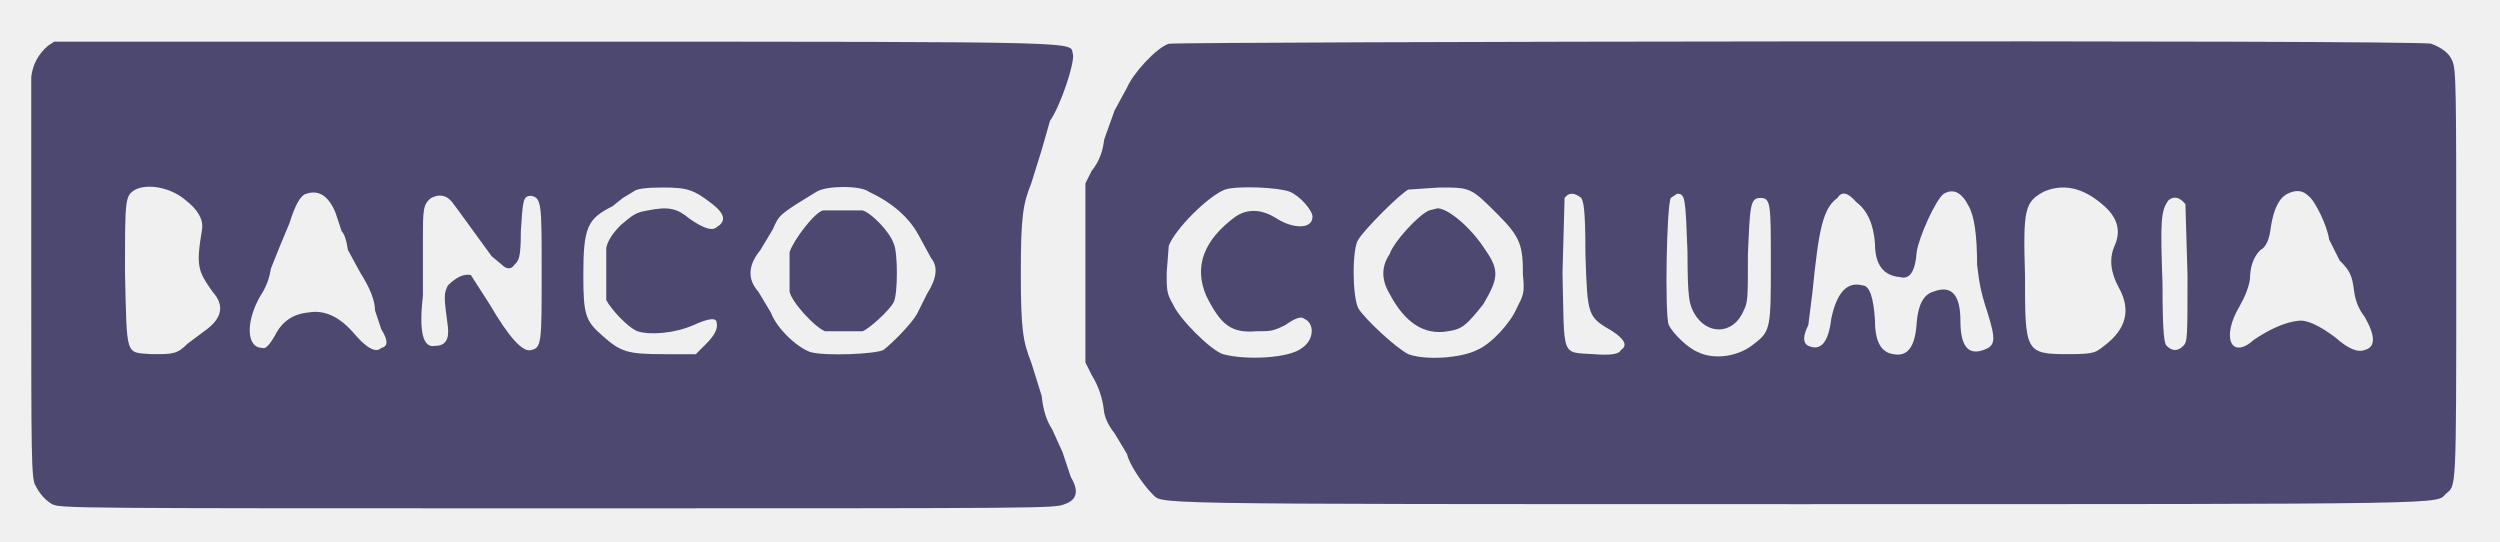
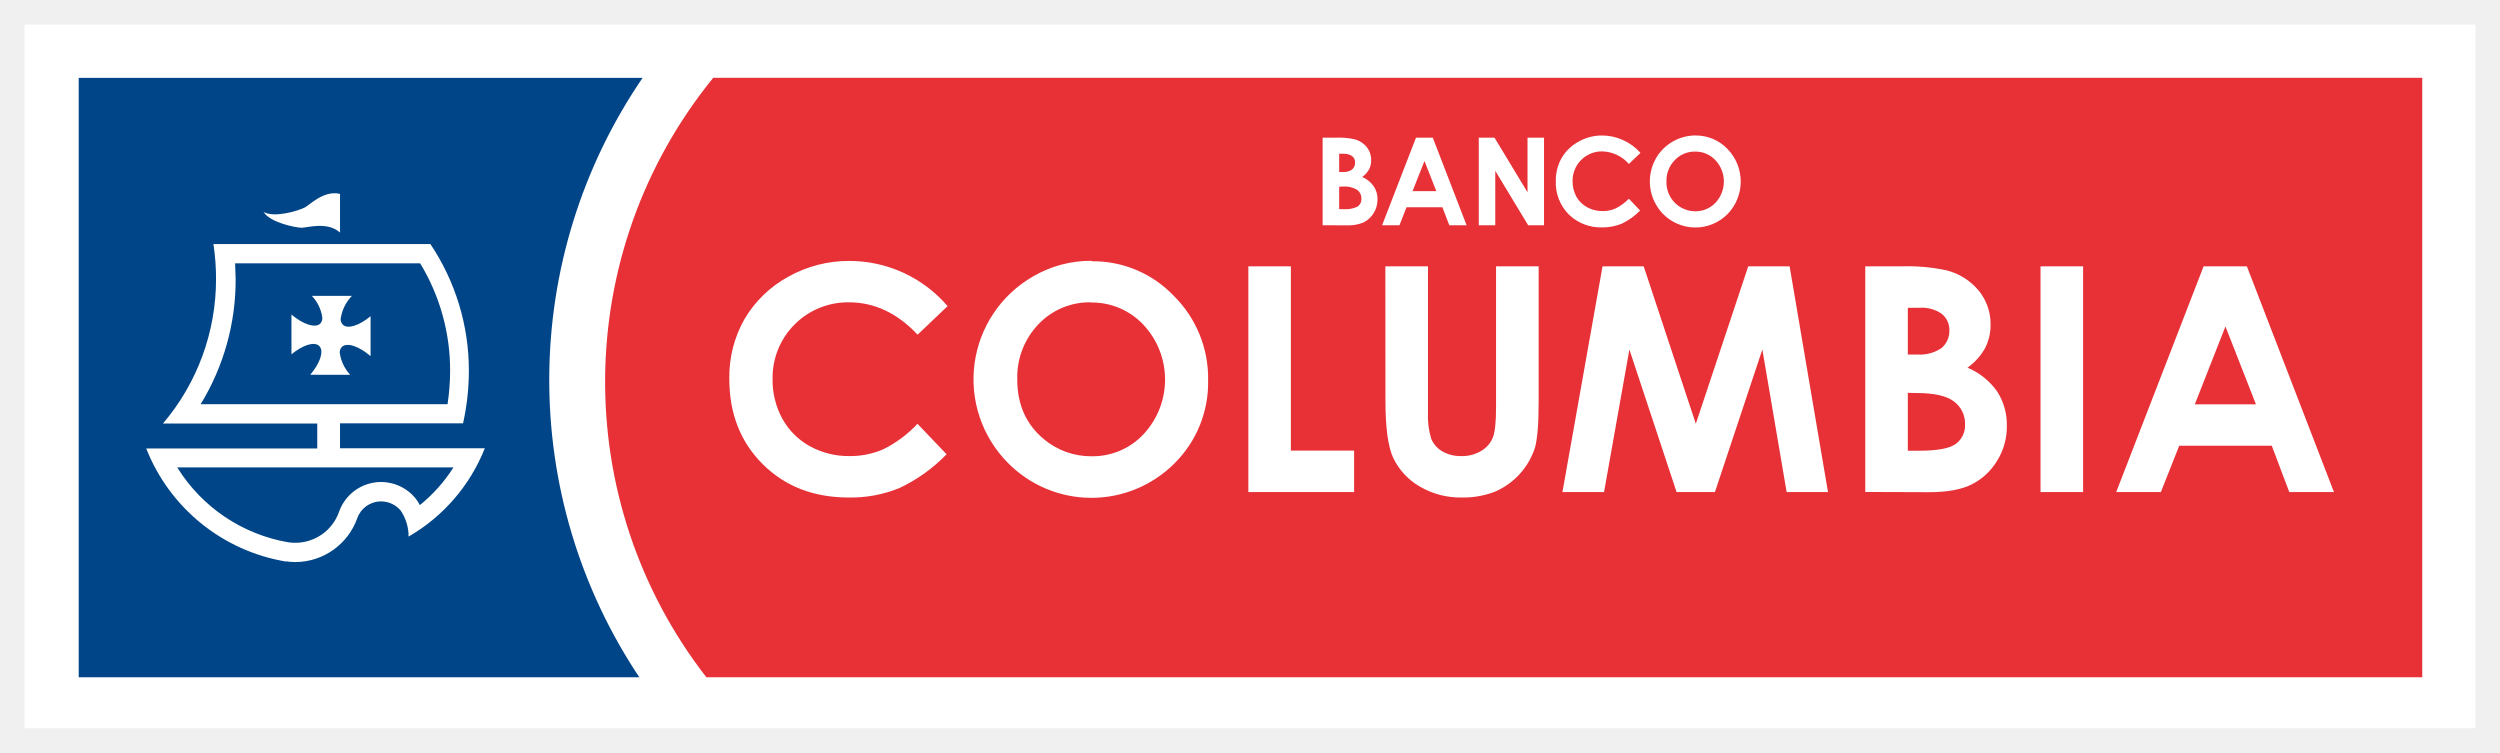
- <svg xmlns="http://www.w3.org/2000/svg" viewBox="0 300 1200 260">
-   <path fill="#4d4870" fill-rule="evenodd" d="M23 322q-7 6-8 15v98c0 82 0 95 2 98q3 6 8 9c4 2 10 2 243 2 237 0 238 0 243-2q9-3 3-13l-4-12-5-11q-4-6-5-16l-5-16c-4-10-5-16-5-43s1-33 5-43l5-16 4-14c5-7 12-28 11-32-2-6 15-6-248-6H26zm538-1c-6 2-17 14-20 21l-6 11-5 14q-1 9-6 15l-3 6v86l3 6q5 8 6 18 1 5 5 10l6 10c1 5 8 15 12 19 6 5-15 5 311 5 320 0 305 0 310-5 5-4 5 0 5-105 0-91 0-99-2-103q-2-5-10-8c-5-2-601-1-606 0M65 391c-5 3-5 4-5 40 1 41 0 38 13 39 10 0 12 0 17-5l8-6q13-9 4-19c-7-10-8-12-5-30q1-7-8-14c-7-6-18-8-24-5m239 1-5 3-5 4c-12 6-14 10-14 33 0 19 1 22 9 29 9 8 12 9 30 9h15l5-5q6-6 5-10 0-4-11 1c-9 4-21 5-27 3-5-2-13-11-15-15v-25q1-5 7-11c6-5 7-6 13-7 10-2 14-1 20 4q10 7 13 4 7-4-2-11c-9-7-12-8-24-8q-12 0-14 2m88 0c-18 11-18 11-21 18l-6 10q-9 11-1 20l6 10c3 8 13 17 19 19 7 2 31 1 35-1 4-3 13-12 16-17l5-10q7-11 2-17l-6-11q-7-13-24-21c-4-3-20-3-25 0m196-1c-8 3-24 19-27 27l-1 13c0 8 0 10 3 15 3 7 18 22 24 24 11 3 32 2 38-3 6-4 6-12 1-14q-2-2-9 3c-6 3-7 3-14 3-12 1-17-3-24-17q-9-21 14-38 9-6 20 1c8 5 17 5 17-1 0-3-6-10-11-12s-25-3-31-1m88 0c-4 2-21 19-24 24-3 4-3 27 0 33 3 5 18 19 24 22 8 3 25 2 33-2 7-3 16-13 19-20 3-6 4-7 3-16 0-14-1-18-12-29-13-13-13-13-28-13zm305 1c-9 5-10 8-9 40 0 37 0 38 21 38 13 0 13-1 17-4q16-12 7-28-6-11-2-20 5-11-6-20-14-12-28-6m117 1q-6 3-8 16-1 9-5 11-5 5-5 14-1 6-5 13c-9 15-4 26 7 16q12-8 21-9 6-1 18 8 9 8 14 6 8-2 0-16-4-5-5-12c-1-8-2-10-7-15l-5-10c-1-7-7-19-10-21q-4-4-10-1m-951 0q-4 1-8 14l-5 12-4 10q-1 7-5 13c-7 12-7 25 1 25q2 1 6-6 5-10 16-11 11-2 21 9 10 12 14 8 5-1 0-9l-3-9q0-7-7-18l-6-11q-1-7-3-9l-3-9q-5-12-14-9m786 0c-4 3-12 21-13 28q-1 14-8 12-12-1-12-16-1-14-9-20-6-7-9-2c-7 5-9 15-12 45l-2 16q-4 8 0 10 9 4 11-13 4-19 15-16 5 0 6 17 0 15 9 16 10 2 11-15 1-13 8-15 13-5 13 14 0 18 11 14c6-2 6-5 2-18-3-9-4-14-5-23q0-21-4-28-5-10-12-6m-182 2-1 36c1 41-1 38 15 39q12 1 13-2 5-3-4-9c-12-7-12-7-13-37 0-23-1-25-2-27q-5-4-8 0m51 0c-2 3-3 56-1 61 2 4 9 11 14 13 8 4 20 2 27-4 8-6 8-8 8-39 0-28 0-31-5-31s-5 4-6 27c0 21 0 23-2 27-5 12-18 12-24 1-2-4-3-6-3-29-1-26-1-28-5-28zm-595 0c-4 3-4 6-4 20v27q-3 26 6 24 7 0 6-9c-2-15-2-16 0-20q6-6 11-5l9 14q14 24 20 22c5-1 5-4 5-37s0-36-5-37c-4 0-4 2-5 17 0 13-1 14-3 16q-2 3-5 1l-6-5-16-22-3-4q-4-5-10-2m834 1c-4 5-4 11-3 40 0 26 1 29 2 30q4 4 8 0c2-2 2-4 2-34l-1-34q-4-5-8-2m-646 5c-4 1-14 14-16 20v19c1 5 12 17 17 19h18c3-1 13-10 15-14s2-24 0-28c-2-6-11-15-15-16zm291 0c-5 2-17 15-19 21q-6 9 0 19 11 21 28 18c7-1 9-3 17-13 7-12 8-16 1-26-7-11-18-20-23-20z" />
+ <svg xmlns="http://www.w3.org/2000/svg" viewBox="-5.35 -5.35 545.62 164.28">
+   <path fill="#fff" d="M0 0h534.92v153.58H0z" />
+   <path fill="#e73137" d="M523.3 11.63h-373l-.14.19a105.1 105.1 0 0 0-1.35 130.64H523.3z" />
+   <path fill="#004587" d="m135.11 12.45.48-.81H11.83v130.82h122.52a116.9 116.9 0 0 1 .76-130" />
+   <path fill="#fff" d="M57.03 117.2a39.8 39.8 0 0 1-30.47-24.68h37.33v-5.44H30.22A48.6 48.6 0 0 0 41.8 55.53a50 50 0 0 0-.57-7.62h47.35a49.5 49.5 0 0 1 8.4 27.63 53 53 0 0 1-1.27 11.5H68.86v5.44h31.6a38.7 38.7 0 0 1-16.64 19.28c0 .09 0 .23 0 0a10 10 0 0 0-1.72-5.68 5.6 5.6 0 0 0-4.3-2 5.5 5.5 0 0 0-5.18 3.67 14.4 14.4 0 0 1-13.52 9.57 15 15 0 0 1-2-.15m2-4.06a10.1 10.1 0 0 0 9.55-6.76 9.71 9.71 0 0 1 16.63-3 8 8 0 0 1 1 1.54 34 34 0 0 0 7.34-8.23H33.33a35.6 35.6 0 0 0 24.33 16.36h.11-.07a9 9 0 0 0 1.38.09m-13-57.61a52 52 0 0 1-7.63 27.36h53.88a51 51 0 0 0 .56-7.31 45 45 0 0 0-6.54-23.43H45.96l.12 3.43m14.51-11.18c-1.59-.06-6.95-1.14-8.43-3.46 2.39 1.34 7.63-.25 9.06-1 .93-.46 4.11-3.82 7.64-2.94v8.44c-2.7-2.47-7.22-1.06-8.27-1.07m1.76 32.1c1.54-1.8 2.44-3.68 2.44-5a1.8 1.8 0 0 0-.45-1.27c-1.06-1.05-3.6-.23-6.08 1.81V63.3c2.54 2.16 5.2 3 6.27 2a1.8 1.8 0 0 0 .47-1.28 8.5 8.5 0 0 0-2.29-4.8h8.75a9 9 0 0 0-2.46 5 1.7 1.7 0 0 0 .46 1.28c1.05 1.05 3.6.21 6.07-1.84v8.72c-2.53-2.18-5.2-3.08-6.28-2a1.7 1.7 0 0 0-.45 1.28 9 9 0 0 0 2.27 4.79zm224.57-41.03v4.89h.93a6 6 0 0 0 3.11-.57 1.9 1.9 0 0 0 .81-1.66 2.3 2.3 0 0 0-.94-2 5.3 5.3 0 0 0-3.13-.71zm0-7.22v4h.82a3 3 0 0 0 2-.55 1.9 1.9 0 0 0 .66-1.5 1.7 1.7 0 0 0-.63-1.4 3 3 0 0 0-1.91-.53zm-3.61 15.62V24.69h3a16 16 0 0 1 3.85.33 5 5 0 0 1 2.74 1.69 4.4 4.4 0 0 1 1 2.9 4 4 0 0 1-.45 2 5 5 0 0 1-1.49 1.66 6 6 0 0 1 2.52 2.06 5 5 0 0 1 .81 2.92 5.6 5.6 0 0 1-3 4.93 8.5 8.5 0 0 1-3.65.65zm22.23-14.02-2.6 6.58h5.18zm-1.85-5.1h3.66l7.38 19.12h-3.78l-1.49-3.92h-7.84l-1.54 3.92h-3.79zm13.7 0h3.43l7.21 11.93V24.69h3.6v19.12h-3.46l-7.18-11.88v11.88h-3.6zm35.29 3.33-2.53 2.41a8 8 0 0 0-5.83-2.74 6.4 6.4 0 0 0-6.46 6.48 7 7 0 0 0 .82 3.39 6 6 0 0 0 2.35 2.32 7 7 0 0 0 3.36.84 7 7 0 0 0 2.88-.58 11 11 0 0 0 2.88-2.12l2.45 2.58a14 14 0 0 1-4 2.87 11 11 0 0 1-4.29.81 10 10 0 0 1-7.28-2.83 9.8 9.8 0 0 1-2.83-7.24 10 10 0 0 1 1.26-5.07 9.7 9.7 0 0 1 3.69-3.57 10.4 10.4 0 0 1 5.18-1.35 11 11 0 0 1 4.54 1 11 11 0 0 1 3.81 2.8m11.92-.29a6 6 0 0 0-4.44 1.87 6.4 6.4 0 0 0-1.81 4.69 6.3 6.3 0 0 0 6.32 6.47 6 6 0 0 0 4.39-1.87 6.8 6.8 0 0 0 0-9.26 6 6 0 0 0-4.45-1.9m.06-3.51a9.5 9.5 0 0 1 7 2.94 10.2 10.2 0 0 1 0 14.23 9.9 9.9 0 0 1-14.11-.09 10.2 10.2 0 0 1-1.51-12.09 10 10 0 0 1 8.63-5M201.46 61.46l-6.54 6.23q-6.66-7.07-15-7.06a16.46 16.46 0 0 0-16.66 16.67 17.6 17.6 0 0 0 2.13 8.73 15.3 15.3 0 0 0 6 6 17.6 17.6 0 0 0 8.68 2.16 18 18 0 0 0 7.41-1.51 26 26 0 0 0 7.41-5.54l6.35 6.65a35 35 0 0 1-10.3 7.38 28 28 0 0 1-11.06 2.06q-11.46 0-18.76-7.27t-7.3-18.62a25.5 25.5 0 0 1 3.33-13.08 25 25 0 0 1 9.51-9.2 27 27 0 0 1 13.35-3.46 28.2 28.2 0 0 1 21.45 9.86m31.3-.83a15.4 15.4 0 0 0-11.45 4.76 16.7 16.7 0 0 0-4.64 12.12q0 8.18 5.82 13a16 16 0 0 0 10.44 3.72 15.2 15.2 0 0 0 11.31-4.83 17.5 17.5 0 0 0 0-23.83 15.4 15.4 0 0 0-11.47-4.9m.13-9a24.3 24.3 0 0 1 17.92 7.54 25.3 25.3 0 0 1 7.5 18.43 24.8 24.8 0 0 1-7.4 18.2 25.6 25.6 0 0 1-36.33-.2 25.9 25.9 0 0 1 5.45-40.62 25 25 0 0 1 12.85-3.45m34.21 1.2h9.28V93h13.8v9.04H267.1zm29.9.01h9.3v31.85a17 17 0 0 0 .73 5.83 5.8 5.8 0 0 0 2.45 2.73 8 8 0 0 0 4.08 1 8 8 0 0 0 4.37-1.14 6 6 0 0 0 2.52-2.87q.72-1.78.71-6.73V52.78h9.3v29.35c0 5-.27 8.38-.83 10.29a15.7 15.7 0 0 1-8.67 9.52 19 19 0 0 1-7.18 1.29 17.5 17.5 0 0 1-9.36-2.45 14.5 14.5 0 0 1-5.69-6.16q-1.71-3.7-1.71-12.49zm94.98 39.71 1.63 9.55h-9.03l-5.3-31.11-10.35 31.11h-8.37l-10.3-31.11-5.53 31.11h-9.08l8.75-49.27h8.98l11.38 34.37 11.44-34.37h9.03zm19.05-12.1v12.63h2.43c4 0 6.63-.49 8-1.46a5 5 0 0 0 2.06-4.29 6 6 0 0 0-2.42-5q-2.44-1.84-8.07-1.84zm0-18.57v10.2h2.11a8.3 8.3 0 0 0 5.25-1.41 4.9 4.9 0 0 0 1.71-3.88 4.5 4.5 0 0 0-1.64-3.57 7.6 7.6 0 0 0-4.91-1.34zm-9.29 40.2V52.78h7.78a41 41 0 0 1 9.92.86 13.4 13.4 0 0 1 7.02 4.38 11.5 11.5 0 0 1 2.63 7.48 11 11 0 0 1-1.19 5.11 13 13 0 0 1-3.85 4.28 15 15 0 0 1 6.53 5.28 13.4 13.4 0 0 1 2.06 7.51 14 14 0 0 1-2.15 7.58 13.6 13.6 0 0 1-5.53 5.12q-3.4 1.7-9.38 1.69zm38.25-49.25h9.29v49.27h-9.29zm40.36 13.13-6.69 17h13.35zm-4.77-13.12h9.45l19 49.26h-9.75l-3.82-10.11h-20.2l-4 10.11h-9.75zM126.22 77.56a104.7 104.7 0 0 1 23.45-66.19h-14.59a116.9 116.9 0 0 0-.62 131.51h14.51a104.7 104.7 0 0 1-22.76-65.32" />
</svg>
